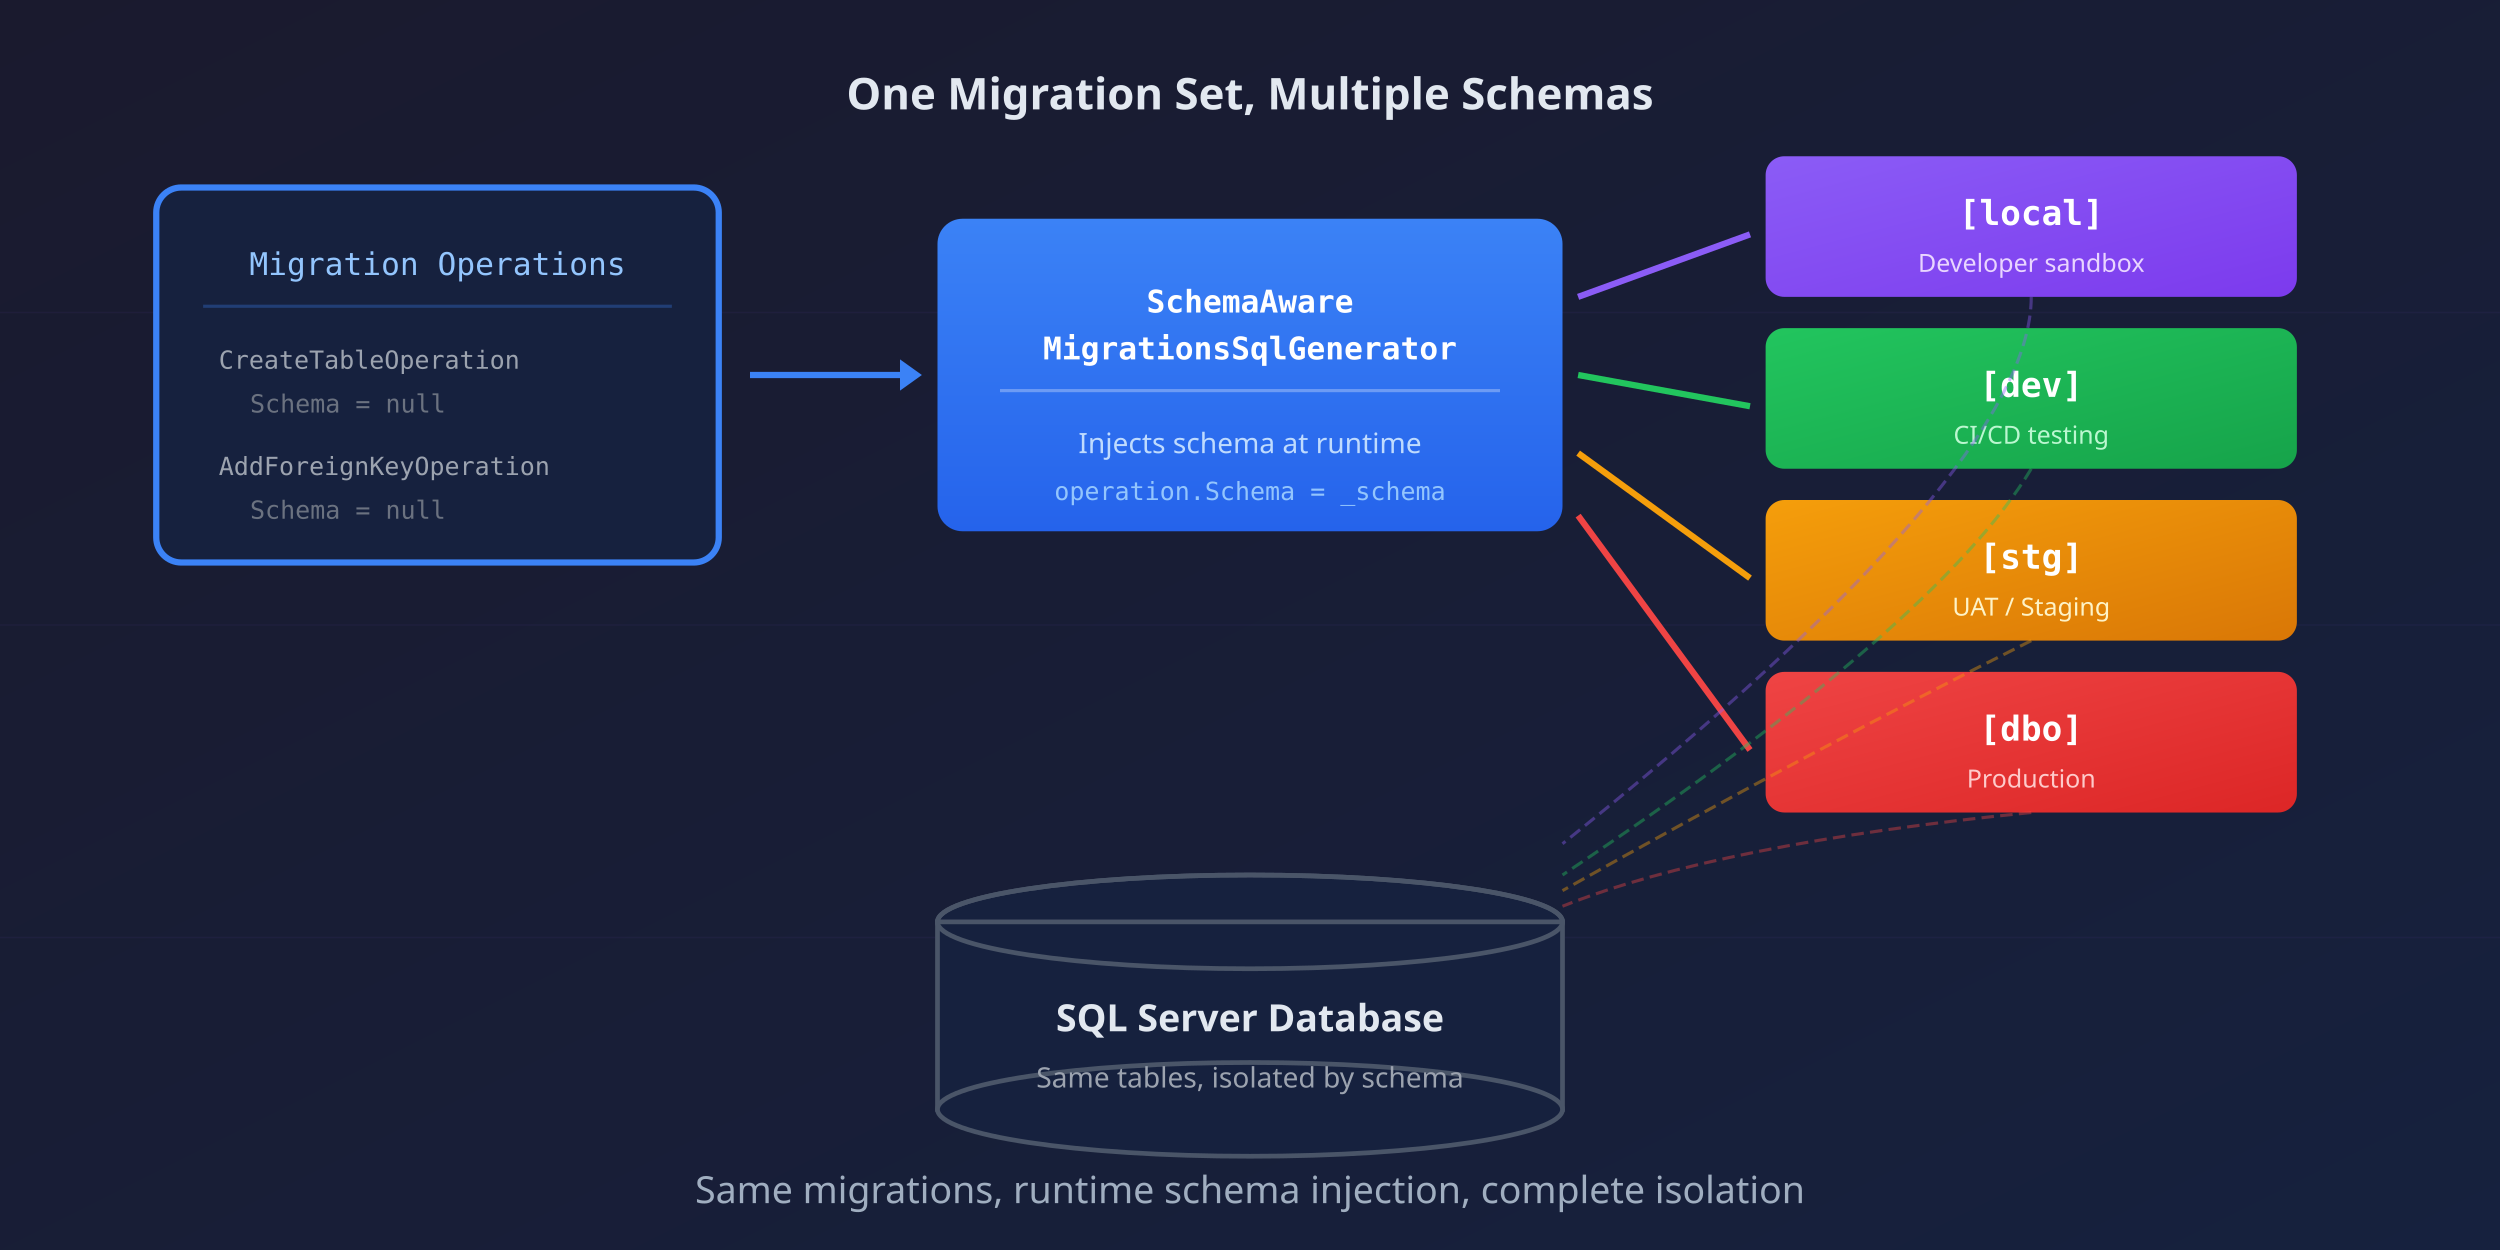
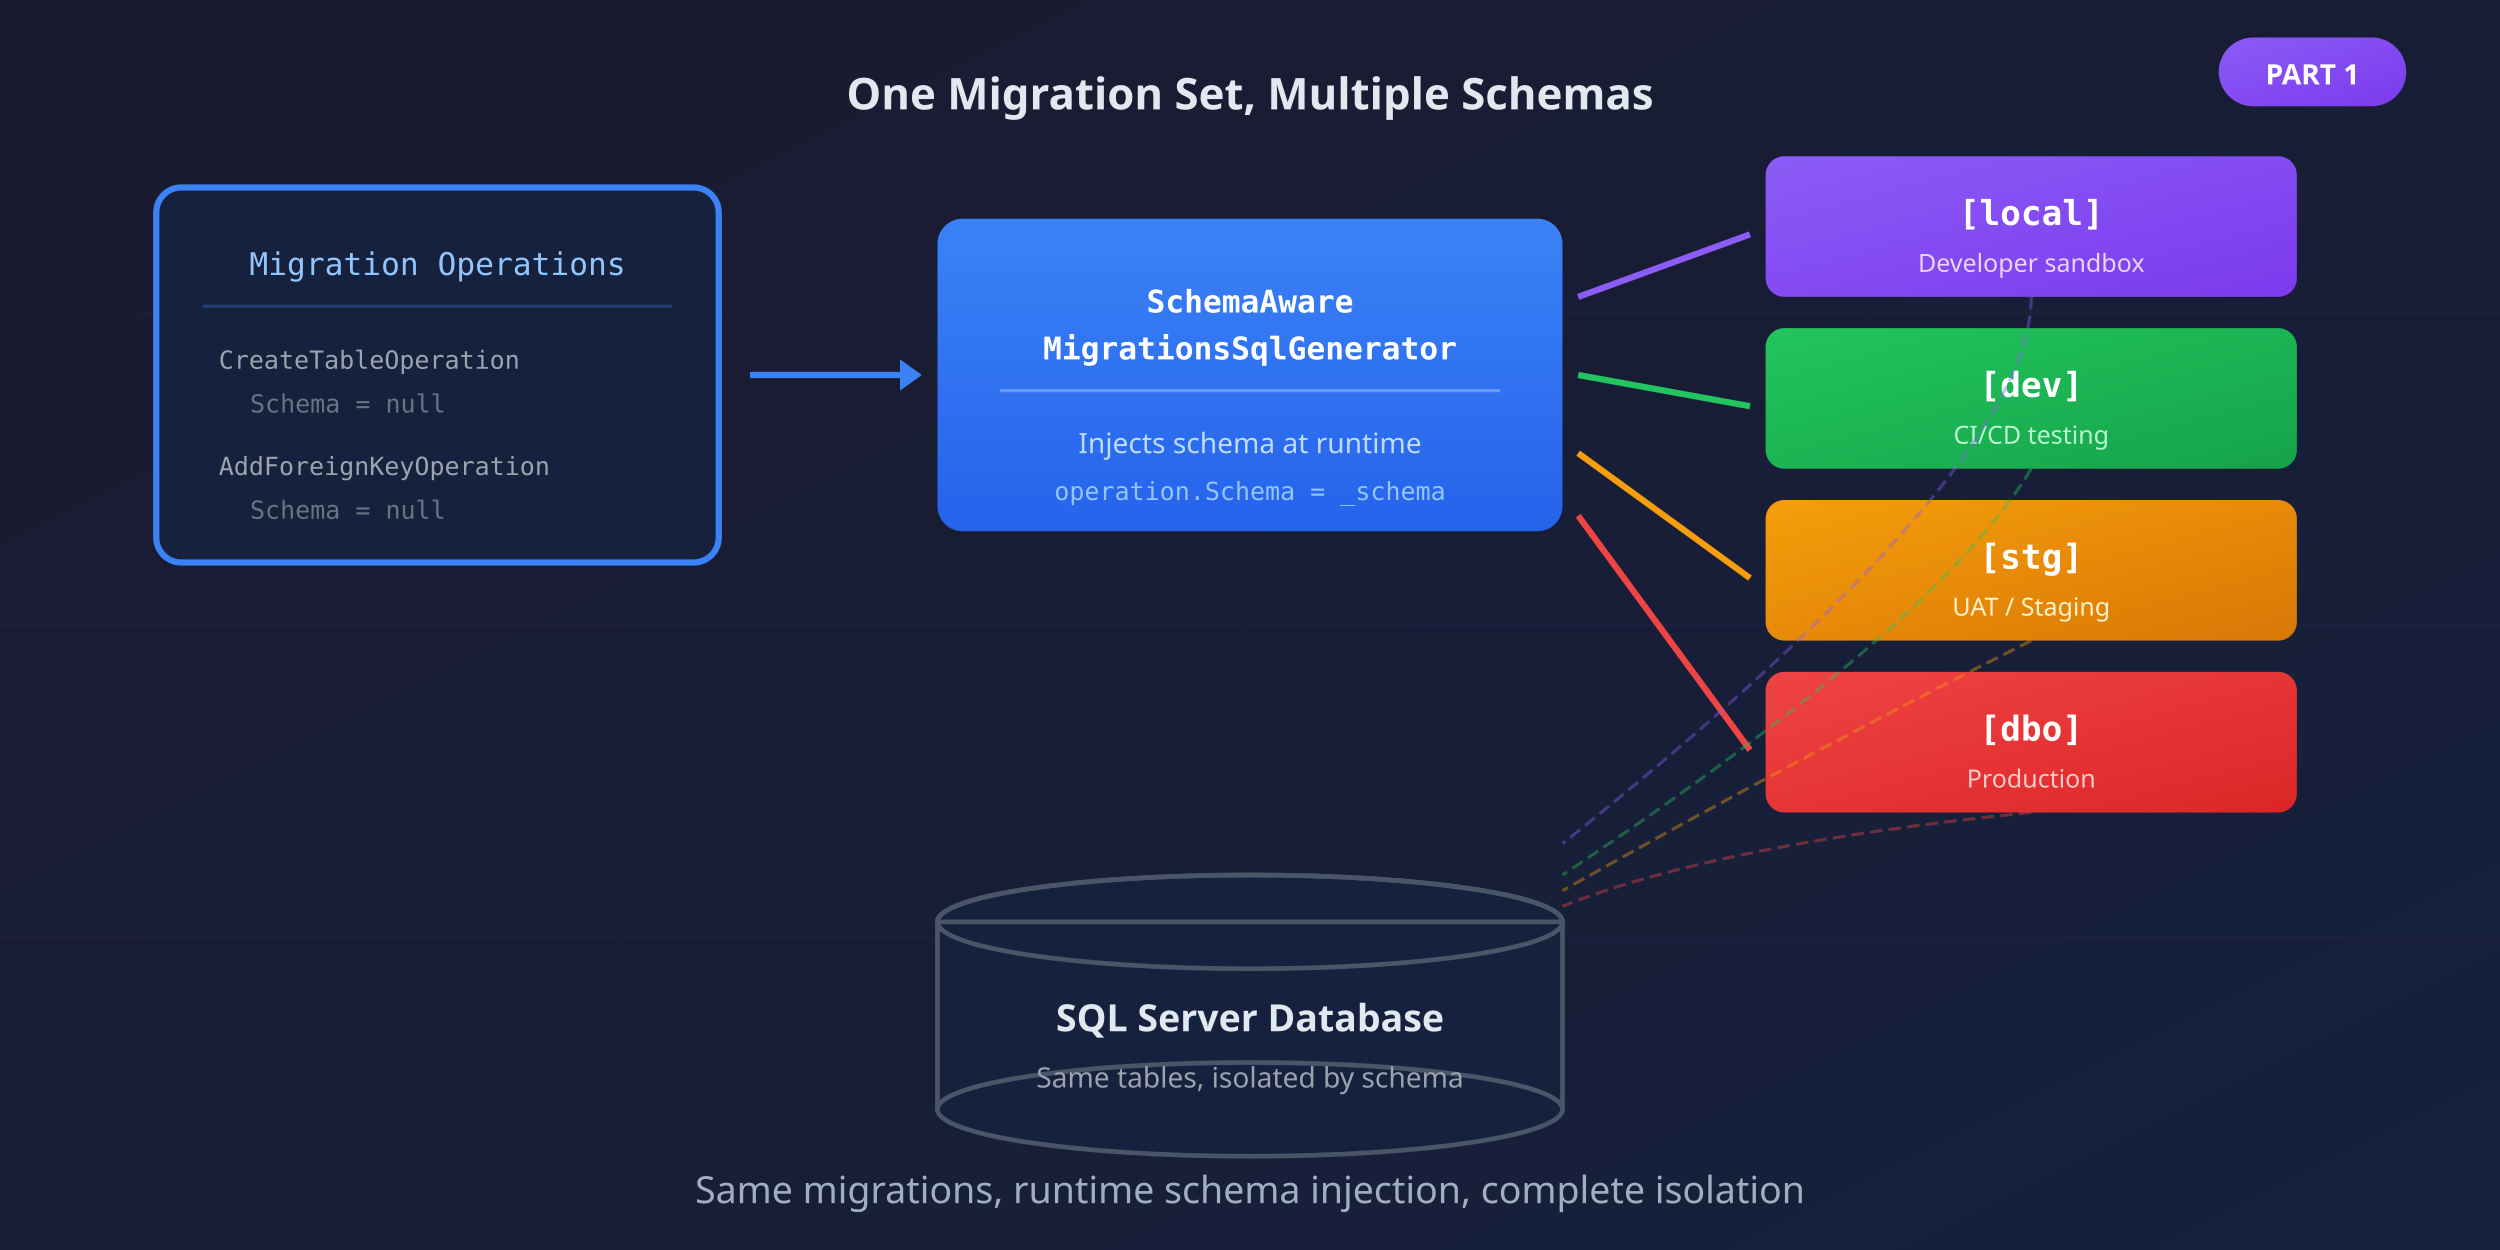
<svg xmlns="http://www.w3.org/2000/svg" viewBox="0 0 800 400">
  <defs>
    <linearGradient id="bgGrad" x1="0%" y1="0%" x2="100%" y2="100%">
      <stop offset="0%" style="stop-color:#1a1a2e" />
      <stop offset="100%" style="stop-color:#16213e" />
    </linearGradient>
    <linearGradient id="localGrad" x1="0%" y1="0%" x2="100%" y2="100%">
      <stop offset="0%" style="stop-color:#8b5cf6" />
      <stop offset="100%" style="stop-color:#7c3aed" />
    </linearGradient>
    <linearGradient id="devGrad" x1="0%" y1="0%" x2="100%" y2="100%">
      <stop offset="0%" style="stop-color:#22c55e" />
      <stop offset="100%" style="stop-color:#16a34a" />
    </linearGradient>
    <linearGradient id="stgGrad" x1="0%" y1="0%" x2="100%" y2="100%">
      <stop offset="0%" style="stop-color:#f59e0b" />
      <stop offset="100%" style="stop-color:#d97706" />
    </linearGradient>
    <linearGradient id="prodGrad" x1="0%" y1="0%" x2="100%" y2="100%">
      <stop offset="0%" style="stop-color:#ef4444" />
      <stop offset="100%" style="stop-color:#dc2626" />
    </linearGradient>
    <linearGradient id="generatorGrad" x1="0%" y1="0%" x2="0%" y2="100%">
      <stop offset="0%" style="stop-color:#3b82f6" />
      <stop offset="100%" style="stop-color:#2563eb" />
    </linearGradient>
  </defs>
  <rect width="800" height="400" fill="url(#bgGrad)" />
  <g opacity="0.05" stroke="#8b5cf6" stroke-width="0.5">
    <line x1="0" y1="100" x2="800" y2="100" />
    <line x1="0" y1="200" x2="800" y2="200" />
    <line x1="0" y1="300" x2="800" y2="300" />
  </g>
  <text x="400" y="35" font-family="sans-serif" font-size="14" fill="#e2e8f0" text-anchor="middle" font-weight="bold">One Migration Set, Multiple Schemas</text>
+   <g transform="translate(710, 12)">
+     <rect x="0" y="0" width="60" height="22" rx="11" fill="url(#localGrad)" />
+     <text x="30" y="15" font-family="sans-serif" font-size="9" font-weight="bold" fill="white" text-anchor="middle">PART 1</text>
+   </g>
  <g transform="translate(50, 60)">
    <rect x="0" y="0" width="180" height="120" rx="8" fill="#16213e" stroke="#3b82f6" stroke-width="2" />
    <text x="90" y="28" font-family="monospace" font-size="10" fill="#93c5fd" text-anchor="middle">Migration Operations</text>
    <line x1="15" y1="38" x2="165" y2="38" stroke="#3b82f6" stroke-width="1" opacity="0.3" />
    <text x="20" y="58" font-family="monospace" font-size="8" fill="#9ca3af">CreateTableOperation</text>
    <text x="30" y="72" font-family="monospace" font-size="8" fill="#6b7280">Schema = null</text>
    <text x="20" y="92" font-family="monospace" font-size="8" fill="#9ca3af">AddForeignKeyOperation</text>
    <text x="30" y="106" font-family="monospace" font-size="8" fill="#6b7280">Schema = null</text>
  </g>
  <path d="M240 120 L290 120" stroke="#3b82f6" stroke-width="2" fill="none" />
  <polygon points="295,120 288,115 288,125" fill="#3b82f6" />
  <g transform="translate(300, 70)">
    <rect x="0" y="0" width="200" height="100" rx="8" fill="url(#generatorGrad)" />
    <text x="100" y="30" font-family="monospace" font-size="10" fill="white" text-anchor="middle" font-weight="bold">SchemaAware</text>
    <text x="100" y="45" font-family="monospace" font-size="10" fill="white" text-anchor="middle" font-weight="bold">MigrationsSqlGenerator</text>
    <line x1="20" y1="55" x2="180" y2="55" stroke="white" stroke-width="1" opacity="0.3" />
    <text x="100" y="75" font-family="sans-serif" font-size="9" fill="#bfdbfe" text-anchor="middle">Injects schema at runtime</text>
    <text x="100" y="90" font-family="monospace" font-size="8" fill="#93c5fd" text-anchor="middle">operation.Schema = _schema</text>
  </g>
  <path d="M505 95 L560 75" stroke="#8b5cf6" stroke-width="2" fill="none" />
  <path d="M505 120 L560 130" stroke="#22c55e" stroke-width="2" fill="none" />
  <path d="M505 145 L560 185" stroke="#f59e0b" stroke-width="2" fill="none" />
  <path d="M505 165 L560 240" stroke="#ef4444" stroke-width="2" fill="none" />
  <g transform="translate(565, 50)">
    <rect x="0" y="0" width="170" height="45" rx="6" fill="url(#localGrad)" />
    <text x="85" y="22" font-family="monospace" font-size="11" fill="white" text-anchor="middle" font-weight="bold">[local]</text>
    <text x="85" y="37" font-family="sans-serif" font-size="8" fill="#e9d5ff" text-anchor="middle">Developer sandbox</text>
  </g>
  <g transform="translate(565, 105)">
    <rect x="0" y="0" width="170" height="45" rx="6" fill="url(#devGrad)" />
    <text x="85" y="22" font-family="monospace" font-size="11" fill="white" text-anchor="middle" font-weight="bold">[dev]</text>
    <text x="85" y="37" font-family="sans-serif" font-size="8" fill="#bbf7d0" text-anchor="middle">CI/CD testing</text>
  </g>
  <g transform="translate(565, 160)">
    <rect x="0" y="0" width="170" height="45" rx="6" fill="url(#stgGrad)" />
    <text x="85" y="22" font-family="monospace" font-size="11" fill="white" text-anchor="middle" font-weight="bold">[stg]</text>
    <text x="85" y="37" font-family="sans-serif" font-size="8" fill="#fef3c7" text-anchor="middle">UAT / Staging</text>
  </g>
  <g transform="translate(565, 215)">
    <rect x="0" y="0" width="170" height="45" rx="6" fill="url(#prodGrad)" />
    <text x="85" y="22" font-family="monospace" font-size="11" fill="white" text-anchor="middle" font-weight="bold">[dbo]</text>
    <text x="85" y="37" font-family="sans-serif" font-size="8" fill="#fecaca" text-anchor="middle">Production</text>
  </g>
  <g transform="translate(300, 280)">
    <ellipse cx="100" cy="15" rx="100" ry="15" fill="#16213e" stroke="#4a5568" stroke-width="1.5" />
    <rect x="0" y="15" width="200" height="60" fill="#16213e" stroke="#4a5568" stroke-width="1.5" />
    <ellipse cx="100" cy="75" rx="100" ry="15" fill="#16213e" stroke="#4a5568" stroke-width="1.5" />
    <ellipse cx="100" cy="15" rx="100" ry="15" fill="none" stroke="#4a5568" stroke-width="1.5" />
    <text x="100" y="50" font-family="sans-serif" font-size="12" fill="#e2e8f0" text-anchor="middle" font-weight="bold">SQL Server Database</text>
    <text x="100" y="68" font-family="sans-serif" font-size="9" fill="#9ca3af" text-anchor="middle">Same tables, isolated by schema</text>
  </g>
  <path d="M650 95 Q650 150 500 270" stroke="#8b5cf6" stroke-width="1" fill="none" opacity="0.4" stroke-dasharray="4,2" />
  <path d="M650 150 Q620 200 500 280" stroke="#22c55e" stroke-width="1" fill="none" opacity="0.4" stroke-dasharray="4,2" />
  <path d="M650 205 Q580 240 500 285" stroke="#f59e0b" stroke-width="1" fill="none" opacity="0.4" stroke-dasharray="4,2" />
  <path d="M650 260 Q550 270 500 290" stroke="#ef4444" stroke-width="1" fill="none" opacity="0.4" stroke-dasharray="4,2" />
  <text x="400" y="385" font-family="sans-serif" font-size="12" fill="#a0aec0" text-anchor="middle">Same migrations, runtime schema injection, complete isolation</text>
</svg>
